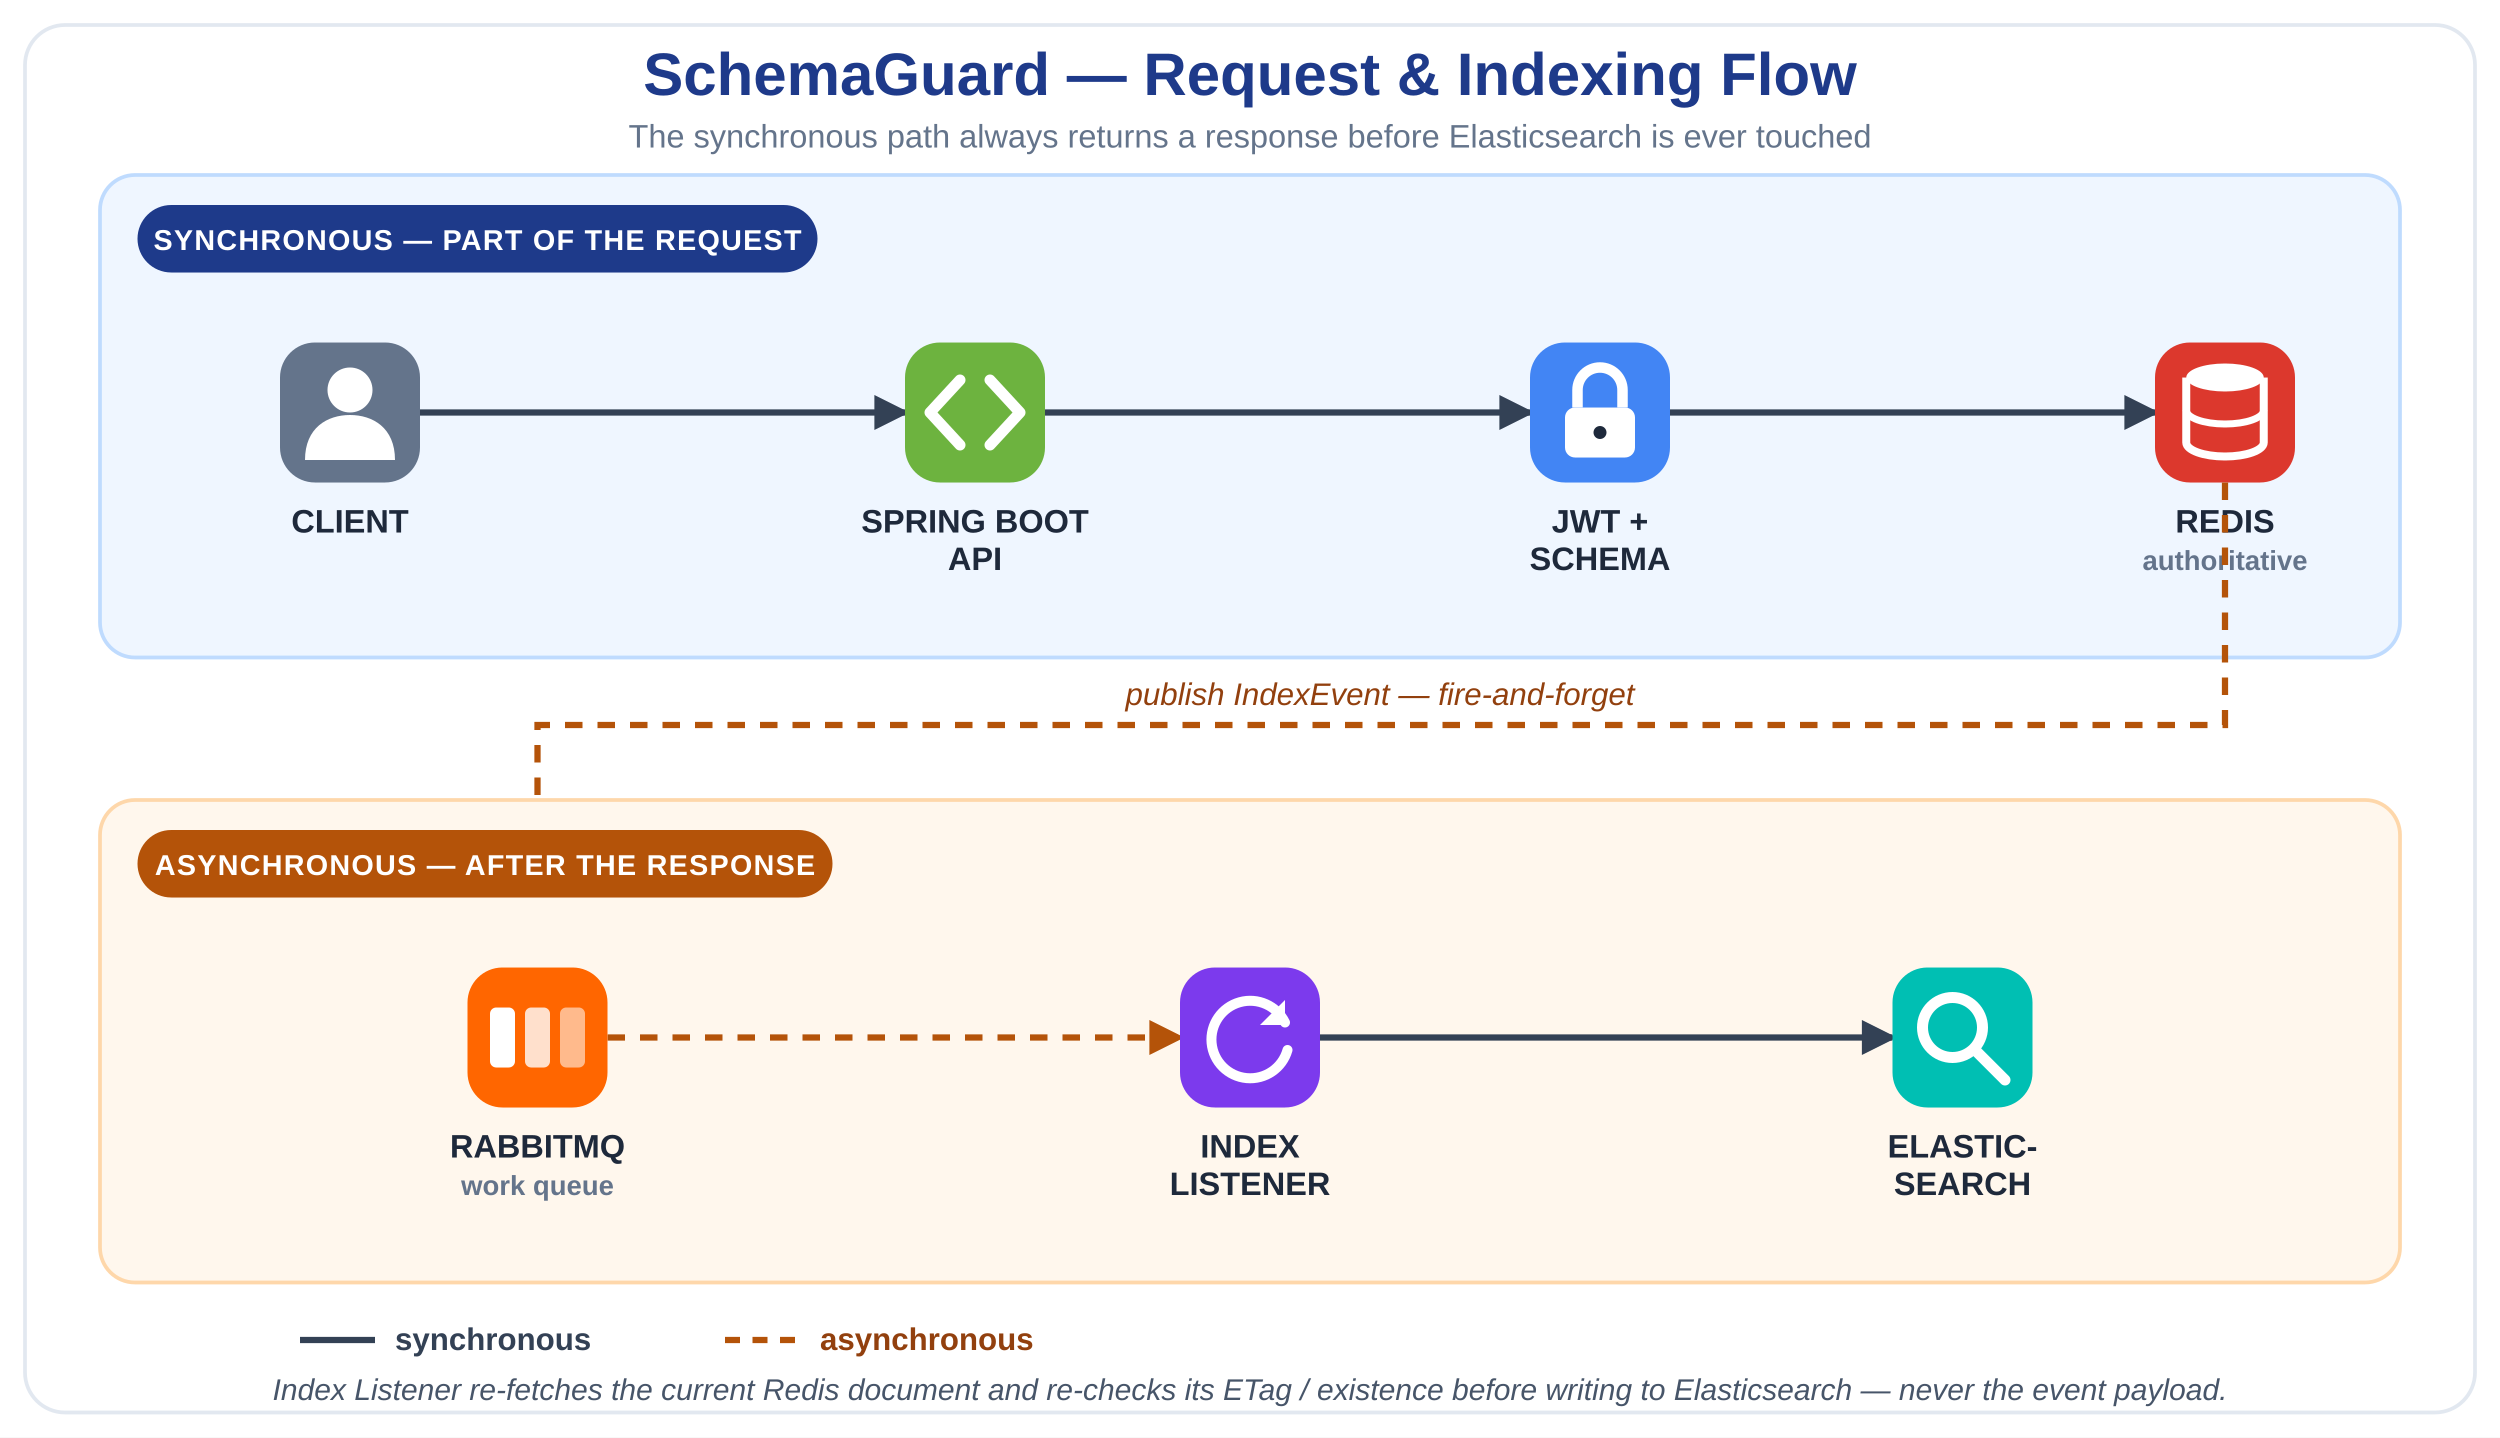
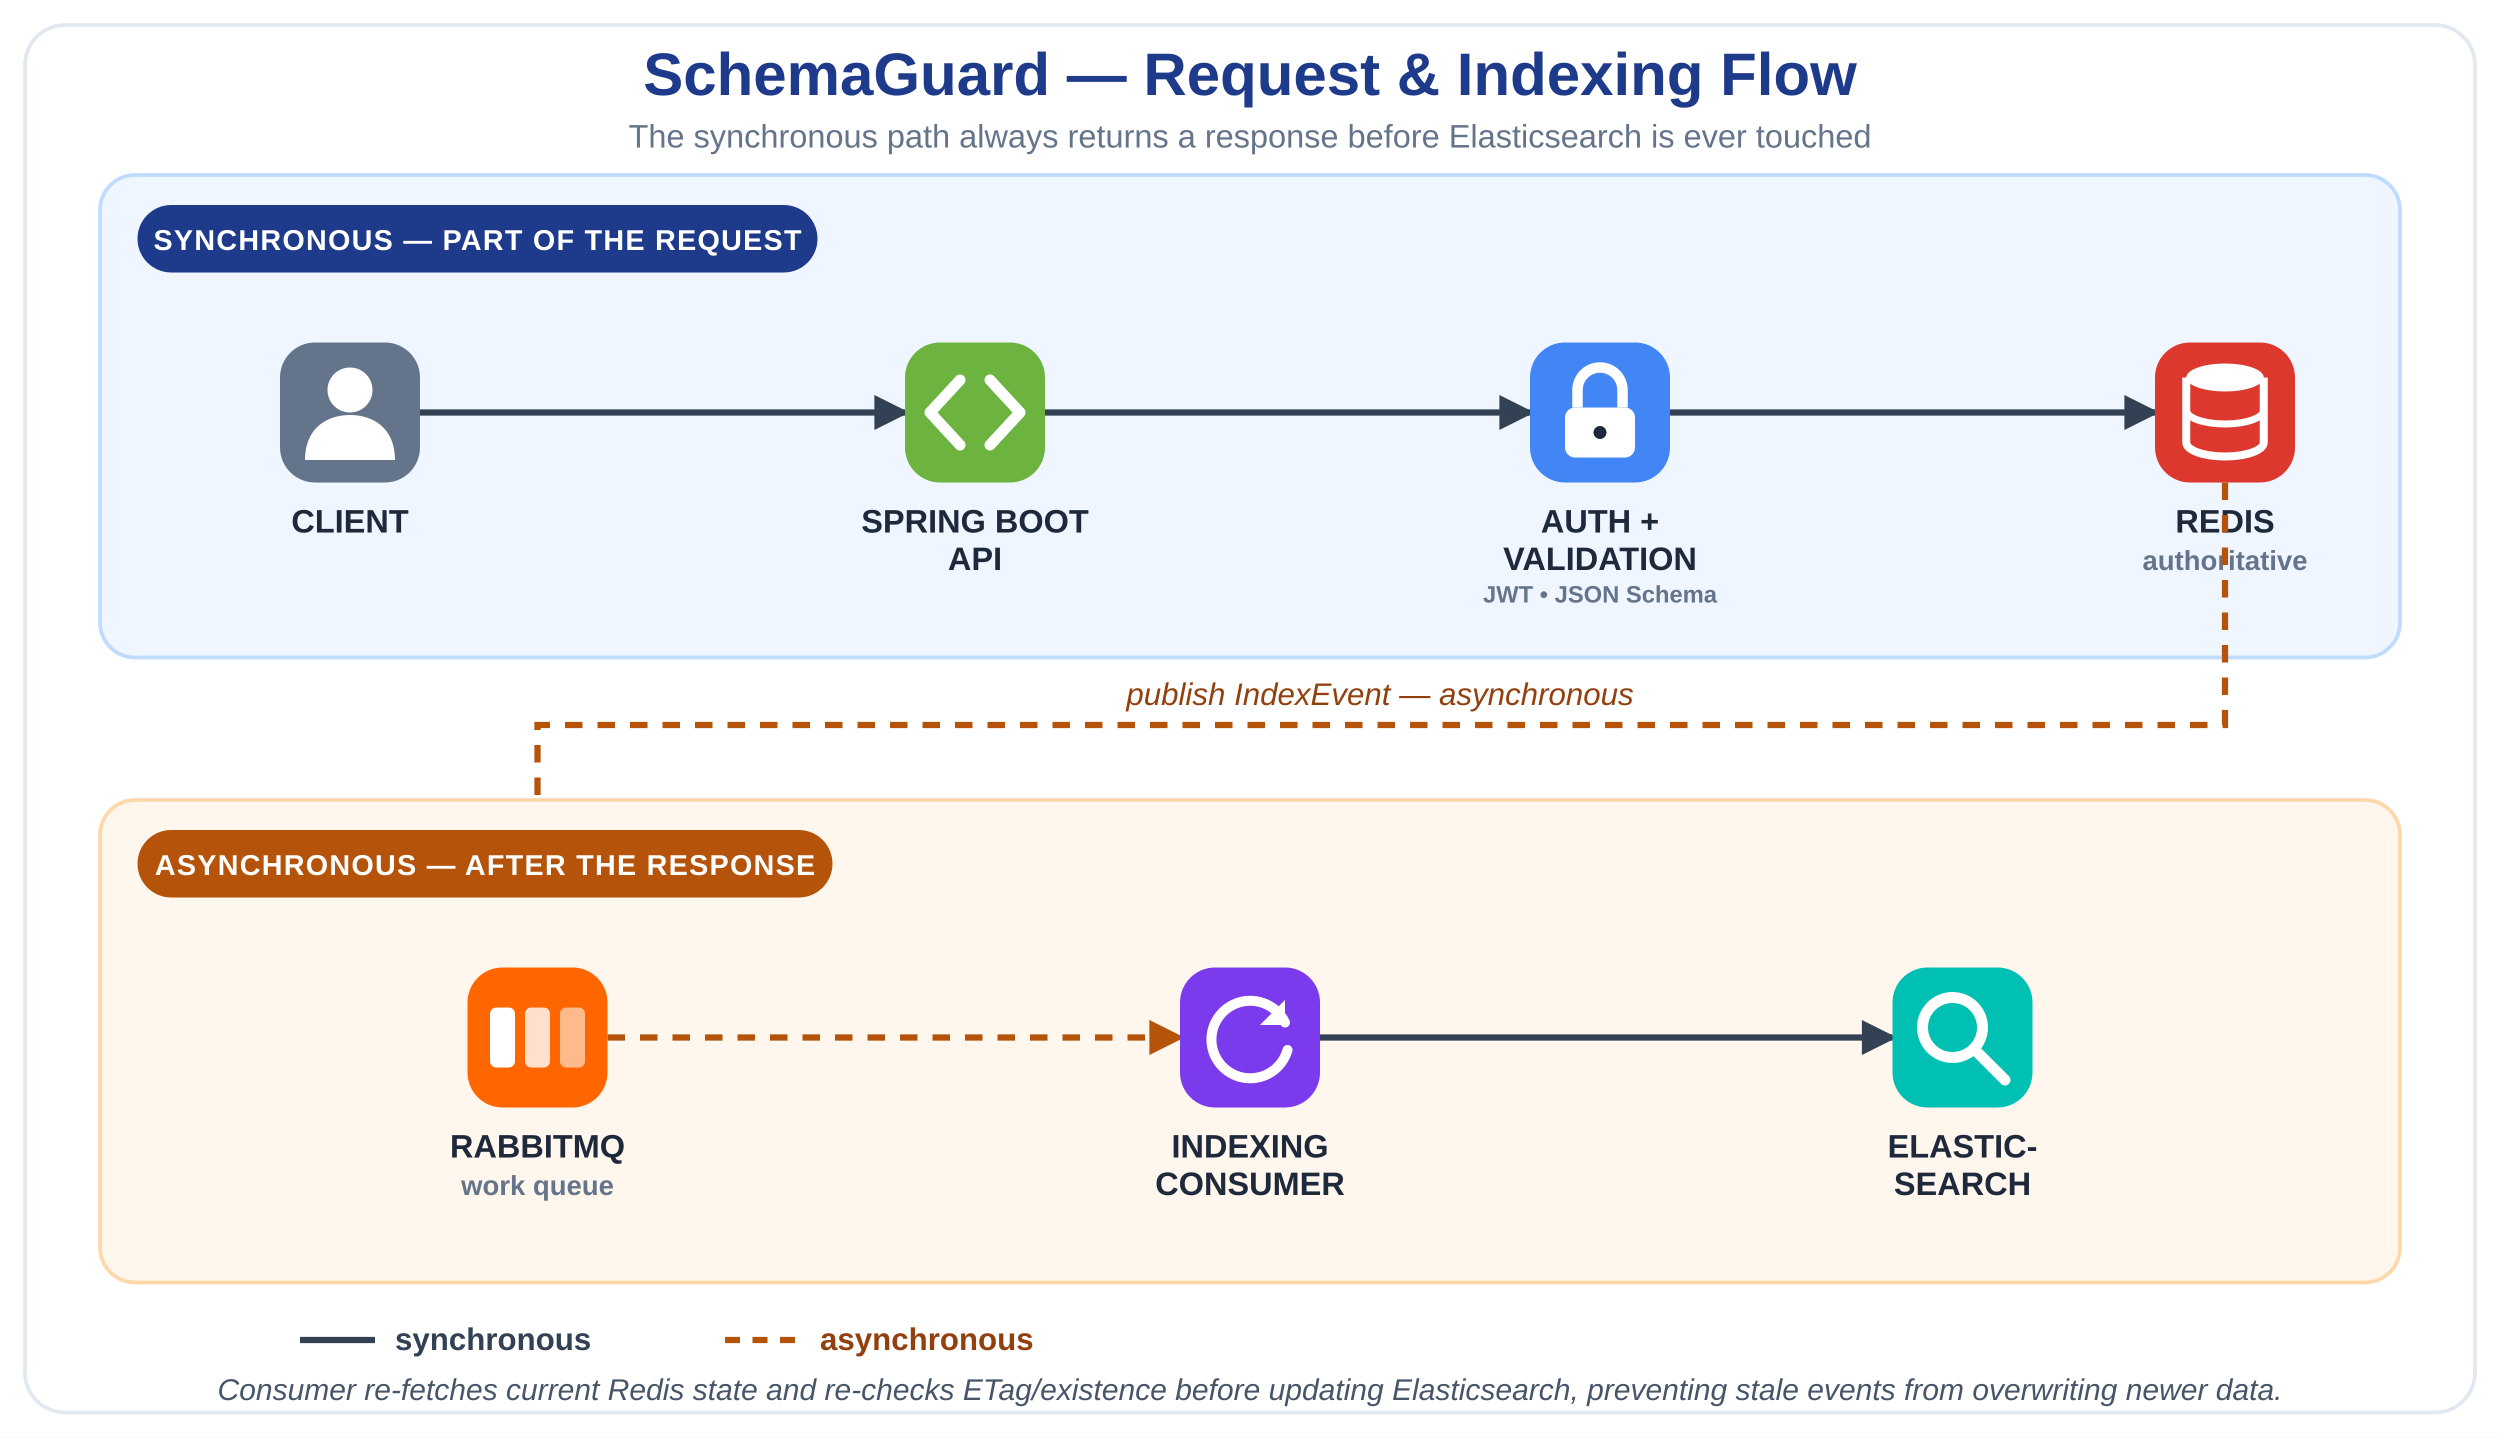
<svg xmlns="http://www.w3.org/2000/svg" width="1000" height="575" viewBox="0 0 1000 575" font-family="Arial, Helvetica, sans-serif">
  <defs>
    <marker id="arrowSolid" viewBox="0 0 10 10" refX="8" refY="5" markerWidth="7" markerHeight="7" orient="auto-start-reverse">
      <path d="M1 1 L9 5 L1 9 Z" fill="#334155" />
    </marker>
    <marker id="arrowDash" viewBox="0 0 10 10" refX="8" refY="5" markerWidth="7" markerHeight="7" orient="auto-start-reverse">
      <path d="M1 1 L9 5 L1 9 Z" fill="#B45309" />
    </marker>
    <symbol id="ic-user" viewBox="0 0 56 56">
      <circle cx="28" cy="19" r="9" fill="#fff" />
      <path d="M10 47 C10 34 19 29 28 29 C37 29 46 34 46 47 Z" fill="#fff" />
    </symbol>
    <symbol id="ic-code" viewBox="0 0 56 56">
      <path d="M22 15 L10 28 L22 41" fill="none" stroke="#fff" stroke-width="4.4" stroke-linecap="round" stroke-linejoin="round" />
      <path d="M34 15 L46 28 L34 41" fill="none" stroke="#fff" stroke-width="4.4" stroke-linecap="round" stroke-linejoin="round" />
    </symbol>
    <symbol id="ic-lock" viewBox="0 0 56 56">
      <rect x="14" y="26" width="28" height="20" rx="4" fill="#fff" />
      <path d="M19 26 V19 a9 9 0 0 1 18 0 V26" fill="none" stroke="#fff" stroke-width="4.2" />
      <circle cx="28" cy="36" r="2.6" fill="#1E293B" />
    </symbol>
    <symbol id="ic-db" viewBox="0 0 56 56">
      <ellipse cx="28" cy="14" rx="15.5" ry="5.6" fill="#fff" />
      <path d="M12.5 14 V40 a15.5 5.6 0 0 0 31 0 V14" fill="none" stroke="#fff" stroke-width="3.2" />
      <path d="M12.5 27 a15.5 5.6 0 0 0 31 0" fill="none" stroke="#fff" stroke-width="2.8" />
    </symbol>
    <symbol id="ic-queue" viewBox="0 0 56 56">
      <rect x="9" y="16" width="10" height="24" rx="2.5" fill="#fff" />
      <rect x="23" y="16" width="10" height="24" rx="2.5" fill="#fff" opacity="0.8" />
      <rect x="37" y="16" width="10" height="24" rx="2.5" fill="#fff" opacity="0.55" />
    </symbol>
    <symbol id="ic-refresh" viewBox="0 0 56 56">
      <path d="M42 22 A15.5 15.5 0 1 0 43 33" fill="none" stroke="#fff" stroke-width="4" stroke-linecap="round" />
      <path d="M42 13 L42 23 L32 23 Z" fill="#fff" />
    </symbol>
    <symbol id="ic-search" viewBox="0 0 56 56">
      <circle cx="24" cy="24" r="12" fill="none" stroke="#fff" stroke-width="4.4" />
      <line x1="33.5" y1="33.5" x2="45" y2="45" stroke="#fff" stroke-width="4.4" stroke-linecap="round" />
    </symbol>
  </defs>
  <rect x="0" y="0" width="1000" height="575" fill="#FFFFFF" />
  <rect x="10" y="10" width="980" height="555" rx="16" fill="#FFFFFF" stroke="#E2E8F0" stroke-width="1.5" />
  <text x="500" y="38" font-size="24" font-weight="800" fill="#1E3A8A" text-anchor="middle">SchemaGuard — Request &amp; Indexing Flow</text>
  <text x="500" y="59" font-size="13" fill="#64748B" text-anchor="middle">The synchronous path always returns a response before Elasticsearch is ever touched</text>
  <rect x="40" y="70" width="920" height="193" rx="14" fill="#EFF6FF" stroke="#BFDBFE" stroke-width="1.5" />
  <rect x="55" y="82" width="272" height="27" rx="13.5" fill="#1E3A8A" />
  <text x="191" y="100" font-size="11.5" font-weight="700" fill="#fff" text-anchor="middle" letter-spacing="0.5">SYNCHRONOUS — PART OF THE REQUEST</text>
  <line x1="168" y1="165" x2="362" y2="165" stroke="#334155" stroke-width="2.5" marker-end="url(#arrowSolid)" />
  <line x1="418" y1="165" x2="612" y2="165" stroke="#334155" stroke-width="2.5" marker-end="url(#arrowSolid)" />
  <line x1="668" y1="165" x2="862" y2="165" stroke="#334155" stroke-width="2.5" marker-end="url(#arrowSolid)" />
  <g transform="translate(112,137)">
    <rect width="56" height="56" rx="14" fill="#64748B" />
    <use href="#ic-user" width="56" height="56" />
  </g>
  <g transform="translate(362,137)">
    <rect width="56" height="56" rx="14" fill="#6DB33F" />
    <use href="#ic-code" width="56" height="56" />
  </g>
  <g transform="translate(612,137)">
    <rect width="56" height="56" rx="14" fill="#4285F4" />
    <use href="#ic-lock" width="56" height="56" />
  </g>
  <g transform="translate(862,137)">
    <rect width="56" height="56" rx="14" fill="#DC382D" />
    <use href="#ic-db" width="56" height="56" />
  </g>
  <g font-size="13" font-weight="700" fill="#1E293B" text-anchor="middle">
    <text x="140" y="213">CLIENT</text>
    <text x="390" y="213">SPRING BOOT</text>
    <text x="390" y="228">API</text>
-     <text x="640" y="213">JWT +</text>
-     <text x="640" y="228">SCHEMA</text>
+     <text x="640" y="213">AUTH +</text>
+     <text x="640" y="228">VALIDATION</text>
+     <text x="640" y="241" font-size="9.5" font-weight="600" fill="#64748B">JWT • JSON Schema</text>
    <text x="890" y="213">REDIS</text>
    <text x="890" y="228" font-size="11" font-weight="600" fill="#64748B">authoritative</text>
  </g>
  <path d="M890 193 L890 290 L215 290 L215 387" fill="none" stroke="#B45309" stroke-width="2.5" stroke-dasharray="7 6" marker-end="url(#arrowDash)" />
-   <text x="552" y="282" font-size="12.5" font-style="italic" fill="#92400E" text-anchor="middle">publish IndexEvent — fire-and-forget</text>
+   <text x="552" y="282" font-size="12.5" font-style="italic" fill="#92400E" text-anchor="middle">publish IndexEvent — asynchronous</text>
  <rect x="40" y="320" width="920" height="193" rx="14" fill="#FFF7ED" stroke="#FED7AA" stroke-width="1.5" stroke-dasharray="0" />
  <rect x="55" y="332" width="278" height="27" rx="13.5" fill="#B45309" />
  <text x="194" y="350" font-size="11.5" font-weight="700" fill="#fff" text-anchor="middle" letter-spacing="0.5">ASYNCHRONOUS — AFTER THE RESPONSE</text>
  <line x1="243" y1="415" x2="472" y2="415" stroke="#B45309" stroke-width="2.5" stroke-dasharray="7 6" marker-end="url(#arrowDash)" />
  <line x1="528" y1="415" x2="757" y2="415" stroke="#334155" stroke-width="2.5" marker-end="url(#arrowSolid)" />
  <g transform="translate(187,387)">
    <rect width="56" height="56" rx="14" fill="#FF6600" />
    <use href="#ic-queue" width="56" height="56" />
  </g>
  <g transform="translate(472,387)">
    <rect width="56" height="56" rx="14" fill="#7C3AED" />
    <use href="#ic-refresh" width="56" height="56" />
  </g>
  <g transform="translate(757,387)">
    <rect width="56" height="56" rx="14" fill="#00BFB3" />
    <use href="#ic-search" width="56" height="56" />
  </g>
  <g font-size="13" font-weight="700" fill="#1E293B" text-anchor="middle">
    <text x="215" y="463">RABBITMQ</text>
    <text x="215" y="478" font-size="11" font-weight="600" fill="#64748B">work queue</text>
-     <text x="500" y="463">INDEX</text>
-     <text x="500" y="478">LISTENER</text>
+     <text x="500" y="463">INDEXING</text>
+     <text x="500" y="478">CONSUMER</text>
    <text x="785" y="463">ELASTIC-</text>
    <text x="785" y="478">SEARCH</text>
  </g>
  <g font-size="12.5" font-weight="600">
    <line x1="120" y1="536" x2="150" y2="536" stroke="#334155" stroke-width="2.5" />
    <text x="158" y="540" fill="#334155">synchronous</text>
    <line x1="290" y1="536" x2="320" y2="536" stroke="#B45309" stroke-width="2.5" stroke-dasharray="6 5" />
    <text x="328" y="540" fill="#92400E">asynchronous</text>
  </g>
-   <text x="500" y="560" font-size="12" font-style="italic" fill="#475569" text-anchor="middle">Index Listener re-fetches the current Redis document and re-checks its ETag / existence before writing to Elasticsearch — never the event payload.</text>
+   <text x="500" y="560" font-size="12" font-style="italic" fill="#475569" text-anchor="middle">Consumer re-fetches current Redis state and re-checks ETag/existence before updating Elasticsearch, preventing stale events from overwriting newer data.</text>
</svg>
